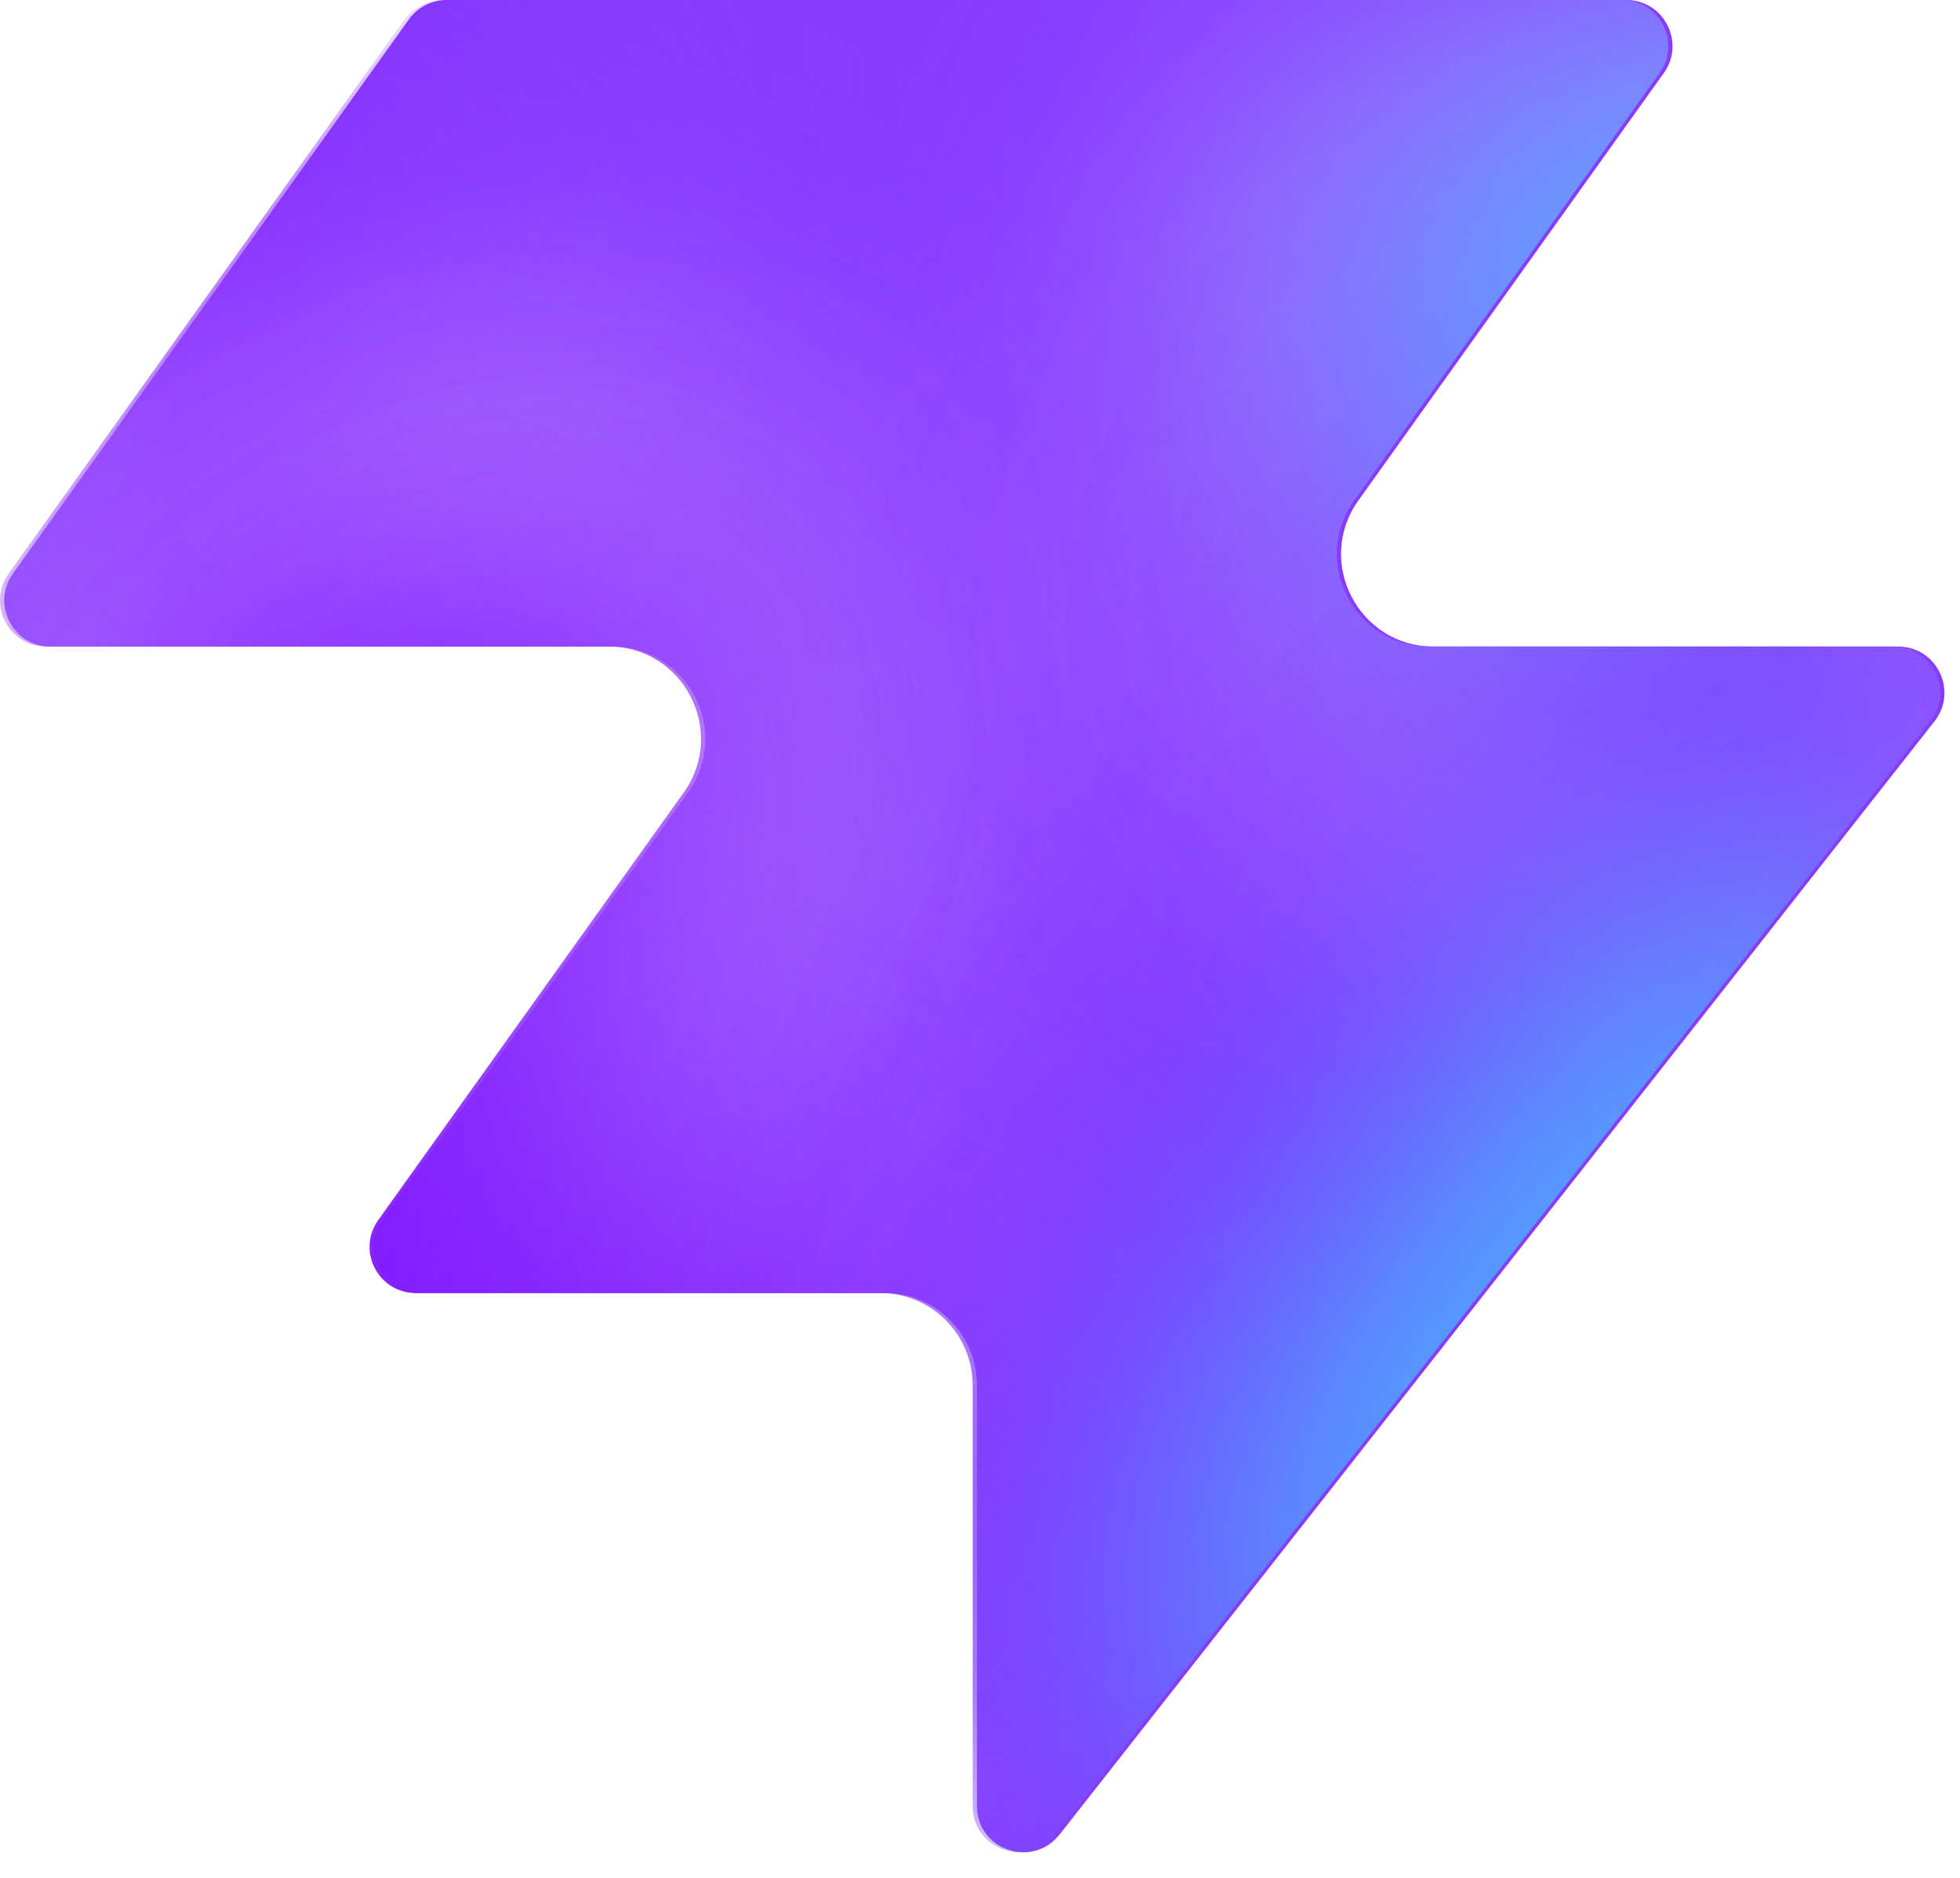
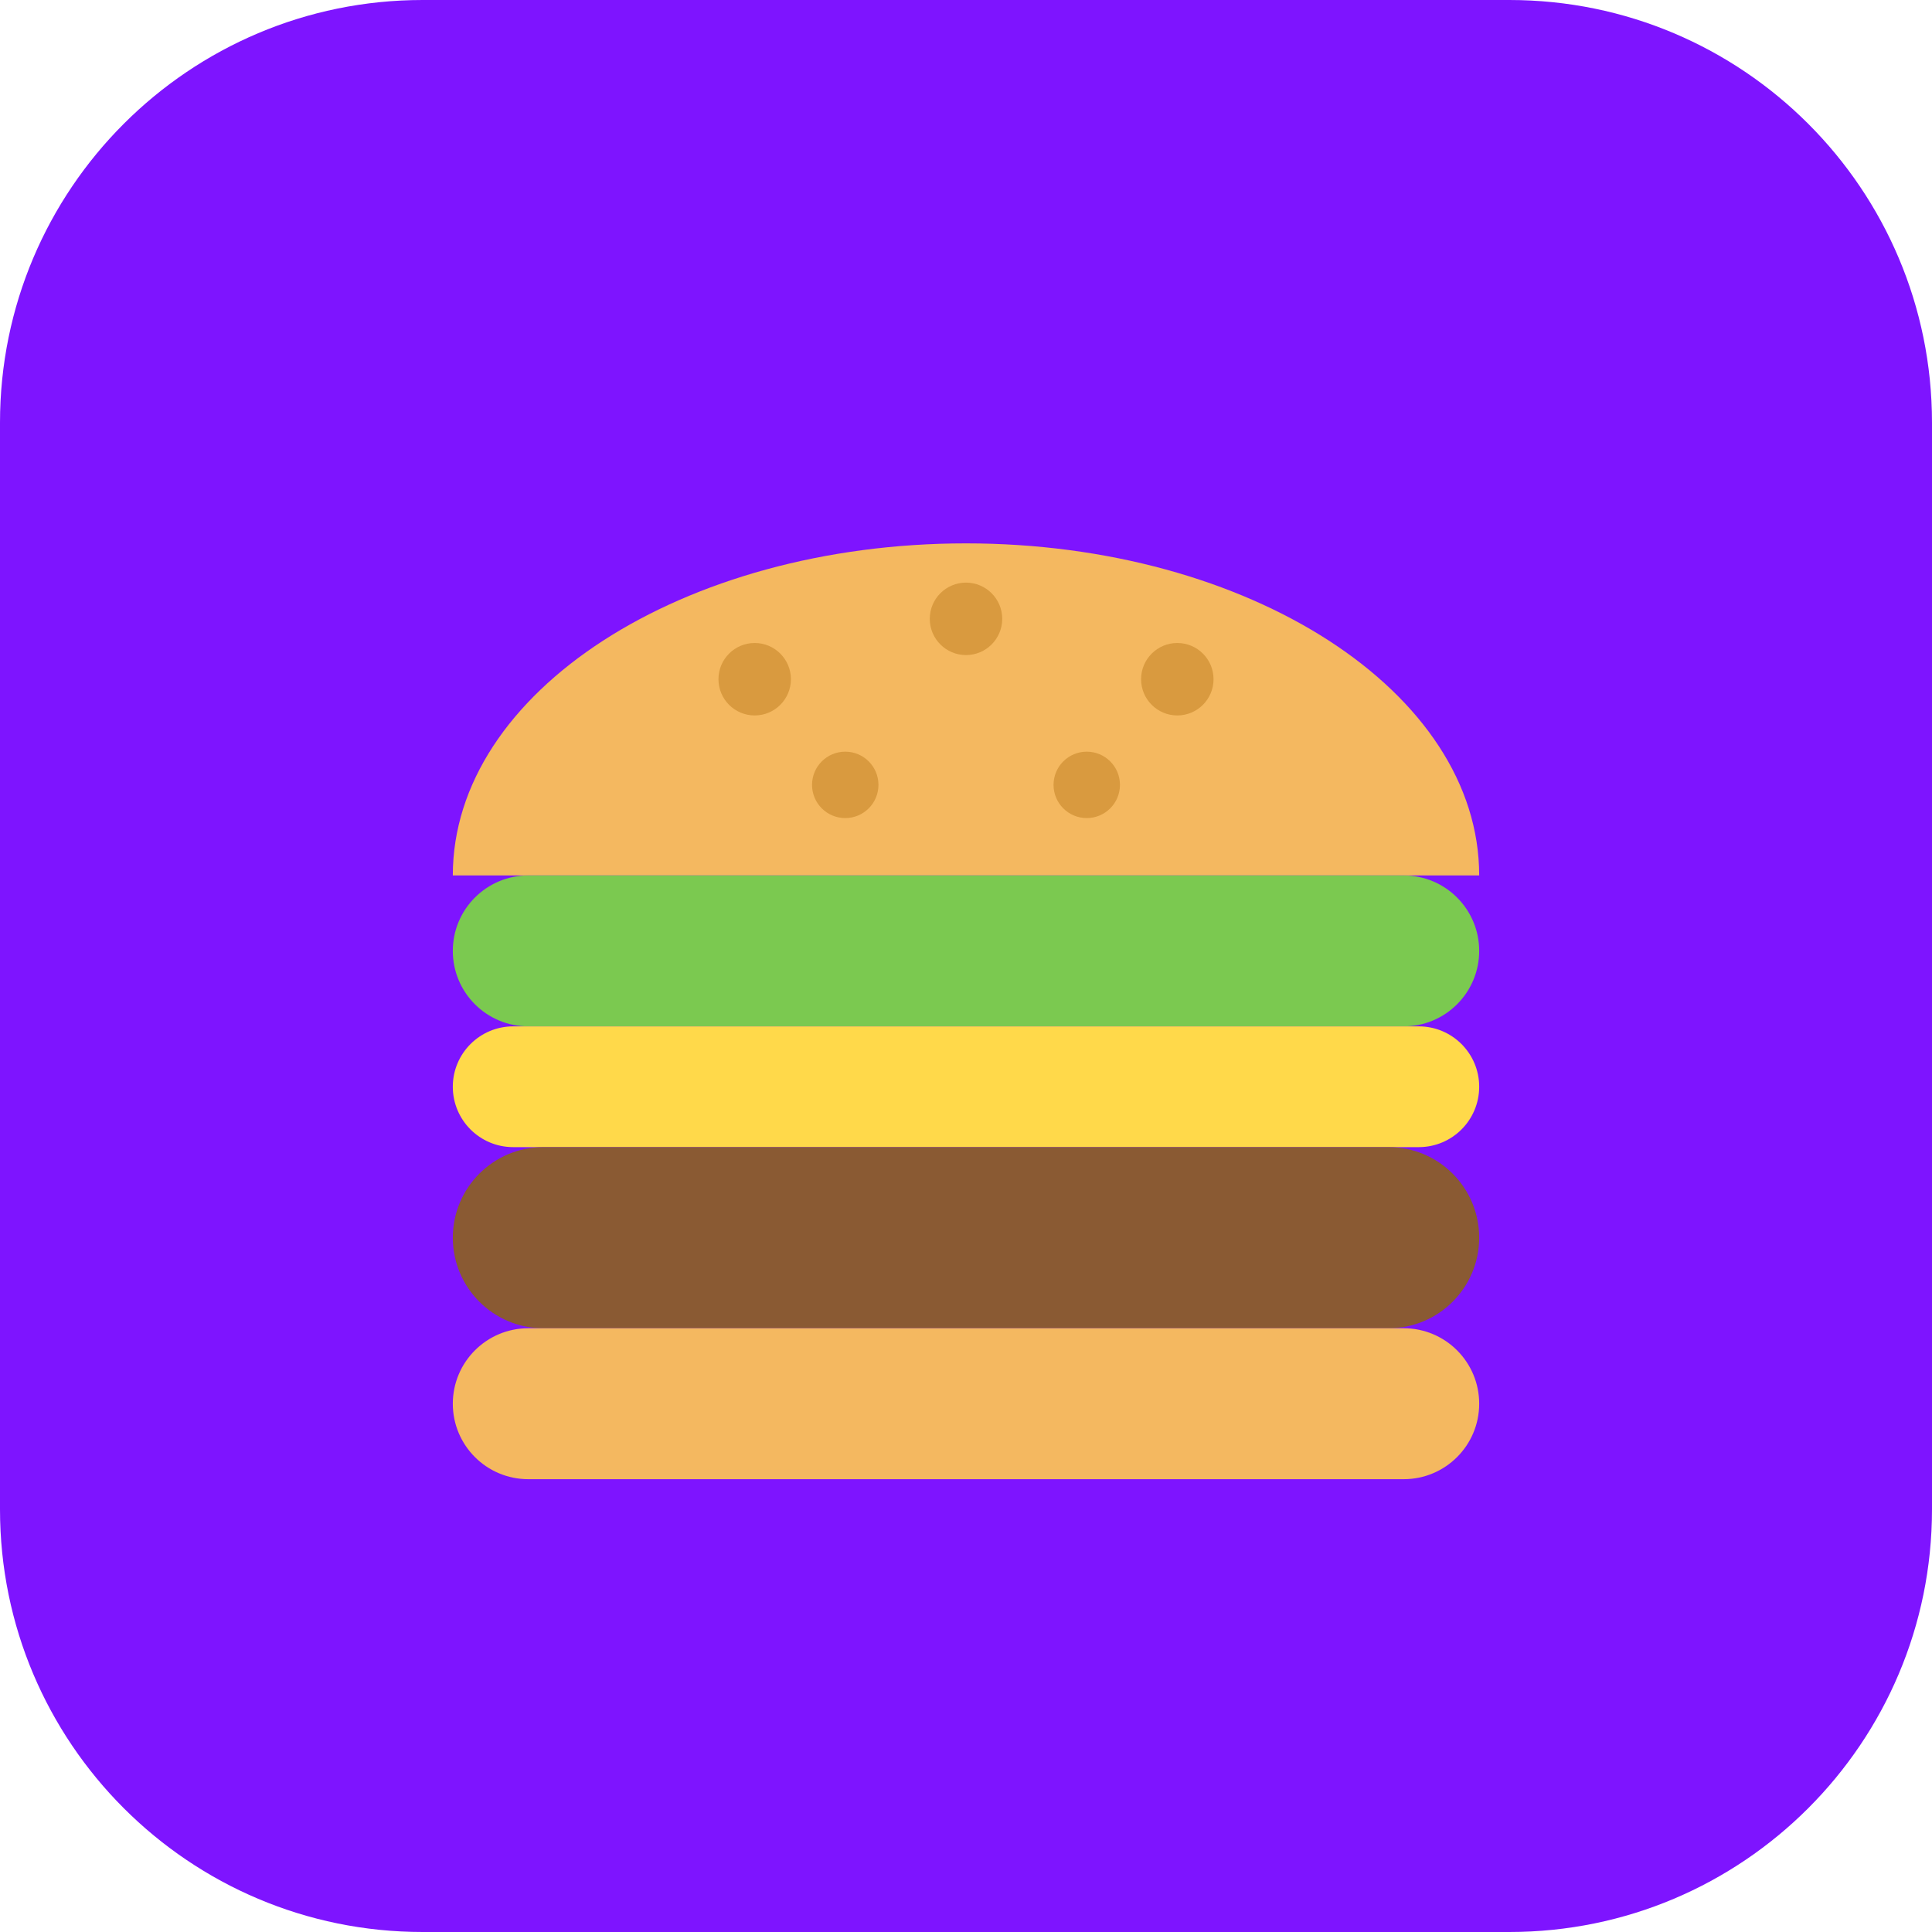
- <svg xmlns="http://www.w3.org/2000/svg" width="48" height="46" fill="none" viewBox="0 0 48 46">
-   <path fill="#863bff" d="M25.946 44.938c-.664.845-2.021.375-2.021-.698V33.937a2.26 2.26 0 0 0-2.262-2.262H10.287c-.92 0-1.456-1.04-.92-1.788l7.48-10.471c1.07-1.497 0-3.578-1.842-3.578H1.237c-.92 0-1.456-1.04-.92-1.788L10.013.474c.214-.297.556-.474.92-.474h28.894c.92 0 1.456 1.04.92 1.788l-7.48 10.471c-1.07 1.498 0 3.579 1.842 3.579h11.377c.943 0 1.473 1.088.89 1.83L25.947 44.94z" style="fill:#863bff;fill:color(display-p3 .525 .23 1);fill-opacity:1" />
-   <mask id="a" width="48" height="46" x="0" y="0" maskUnits="userSpaceOnUse" style="mask-type:alpha">
-     <path fill="#000" d="M25.842 44.938c-.664.844-2.021.375-2.021-.698V33.937a2.26 2.26 0 0 0-2.262-2.262H10.183c-.92 0-1.456-1.04-.92-1.788l7.48-10.471c1.07-1.498 0-3.579-1.842-3.579H1.133c-.92 0-1.456-1.04-.92-1.787L9.91.473c.214-.297.556-.474.92-.474h28.894c.92 0 1.456 1.04.92 1.788l-7.48 10.471c-1.07 1.498 0 3.578 1.842 3.578h11.377c.943 0 1.473 1.088.89 1.832L25.843 44.94z" style="fill:#000;fill-opacity:1" />
-   </mask>
-   <g mask="url(#a)">
-     <g filter="url(#b)">
-       <ellipse cx="5.508" cy="14.704" fill="#ede6ff" rx="5.508" ry="14.704" style="fill:#ede6ff;fill:color(display-p3 .927 .903 1);fill-opacity:1" transform="matrix(.00324 1 1 -.00324 -4.47 31.516)" />
-     </g>
-     <g filter="url(#c)">
-       <ellipse cx="10.399" cy="29.851" fill="#ede6ff" rx="10.399" ry="29.851" style="fill:#ede6ff;fill:color(display-p3 .927 .903 1);fill-opacity:1" transform="matrix(.00324 1 1 -.00324 -39.328 7.883)" />
-     </g>
-     <g filter="url(#d)">
-       <ellipse cx="5.508" cy="30.487" fill="#7e14ff" rx="5.508" ry="30.487" style="fill:#7e14ff;fill:color(display-p3 .492 .077 1);fill-opacity:1" transform="rotate(89.814 -25.913 -14.639)scale(1 -1)" />
-     </g>
-     <g filter="url(#e)">
-       <ellipse cx="5.508" cy="30.599" fill="#7e14ff" rx="5.508" ry="30.599" style="fill:#7e14ff;fill:color(display-p3 .492 .077 1);fill-opacity:1" transform="rotate(89.814 -32.644 -3.334)scale(1 -1)" />
-     </g>
-     <g filter="url(#f)">
-       <ellipse cx="5.508" cy="30.599" fill="#7e14ff" rx="5.508" ry="30.599" style="fill:#7e14ff;fill:color(display-p3 .492 .077 1);fill-opacity:1" transform="matrix(.00324 1 1 -.00324 -34.34 30.47)" />
-     </g>
-     <g filter="url(#g)">
-       <ellipse cx="14.072" cy="22.078" fill="#ede6ff" rx="14.072" ry="22.078" style="fill:#ede6ff;fill:color(display-p3 .927 .903 1);fill-opacity:1" transform="rotate(93.35 24.506 48.493)scale(-1 1)" />
-     </g>
-     <g filter="url(#h)">
-       <ellipse cx="3.47" cy="21.501" fill="#7e14ff" rx="3.47" ry="21.501" style="fill:#7e14ff;fill:color(display-p3 .492 .077 1);fill-opacity:1" transform="rotate(89.009 28.708 47.59)scale(-1 1)" />
-     </g>
-     <g filter="url(#i)">
-       <ellipse cx="3.47" cy="21.501" fill="#7e14ff" rx="3.47" ry="21.501" style="fill:#7e14ff;fill:color(display-p3 .492 .077 1);fill-opacity:1" transform="rotate(89.009 28.708 47.59)scale(-1 1)" />
-     </g>
-     <g filter="url(#j)">
-       <ellipse cx=".387" cy="8.972" fill="#7e14ff" rx="4.407" ry="29.108" style="fill:#7e14ff;fill:color(display-p3 .492 .077 1);fill-opacity:1" transform="rotate(39.51 .387 8.972)" />
-     </g>
-     <g filter="url(#k)">
-       <ellipse cx="47.523" cy="-6.092" fill="#7e14ff" rx="4.407" ry="29.108" style="fill:#7e14ff;fill:color(display-p3 .492 .077 1);fill-opacity:1" transform="rotate(37.892 47.523 -6.092)" />
-     </g>
-     <g filter="url(#l)">
-       <ellipse cx="41.412" cy="6.333" fill="#47bfff" rx="5.971" ry="9.665" style="fill:#47bfff;fill:color(display-p3 .28 .748 1);fill-opacity:1" transform="rotate(37.892 41.412 6.333)" />
-     </g>
-     <g filter="url(#m)">
-       <ellipse cx="-1.879" cy="38.332" fill="#7e14ff" rx="4.407" ry="29.108" style="fill:#7e14ff;fill:color(display-p3 .492 .077 1);fill-opacity:1" transform="rotate(37.892 -1.88 38.332)" />
-     </g>
-     <g filter="url(#n)">
-       <ellipse cx="-1.879" cy="38.332" fill="#7e14ff" rx="4.407" ry="29.108" style="fill:#7e14ff;fill:color(display-p3 .492 .077 1);fill-opacity:1" transform="rotate(37.892 -1.88 38.332)" />
-     </g>
-     <g filter="url(#o)">
-       <ellipse cx="35.651" cy="29.907" fill="#7e14ff" rx="4.407" ry="29.108" style="fill:#7e14ff;fill:color(display-p3 .492 .077 1);fill-opacity:1" transform="rotate(37.892 35.651 29.907)" />
-     </g>
-     <g filter="url(#p)">
-       <ellipse cx="38.418" cy="32.4" fill="#47bfff" rx="5.971" ry="15.297" style="fill:#47bfff;fill:color(display-p3 .28 .748 1);fill-opacity:1" transform="rotate(37.892 38.418 32.4)" />
-     </g>
+ <svg xmlns="http://www.w3.org/2000/svg" viewBox="0 0 64 64">
+   <rect width="64" height="64" rx="14" fill="#7e14ff" />
+   <path d="M15 29a17 11 0 0 1 34 0z" fill="#f4b860" />
+   <g fill="#d99a3f">
+     <circle cx="25" cy="22.5" r="1.2" />
+     <circle cx="32" cy="20.5" r="1.2" />
+     <circle cx="39" cy="22.5" r="1.2" />
+     <circle cx="28" cy="26" r="1.1" />
+     <circle cx="36" cy="26" r="1.1" />
  </g>
-   <defs>
-     <filter id="b" width="60.045" height="41.654" x="-19.77" y="16.149" color-interpolation-filters="sRGB" filterUnits="userSpaceOnUse">
-       <feFlood flood-opacity="0" result="BackgroundImageFix" />
-       <feBlend in="SourceGraphic" in2="BackgroundImageFix" result="shape" />
-       <feGaussianBlur result="effect1_foregroundBlur_2002_17158" stdDeviation="7.659" />
-     </filter>
-     <filter id="c" width="90.34" height="51.437" x="-54.613" y="-7.533" color-interpolation-filters="sRGB" filterUnits="userSpaceOnUse">
-       <feFlood flood-opacity="0" result="BackgroundImageFix" />
-       <feBlend in="SourceGraphic" in2="BackgroundImageFix" result="shape" />
-       <feGaussianBlur result="effect1_foregroundBlur_2002_17158" stdDeviation="7.659" />
-     </filter>
-     <filter id="d" width="79.355" height="29.4" x="-49.64" y="2.03" color-interpolation-filters="sRGB" filterUnits="userSpaceOnUse">
-       <feFlood flood-opacity="0" result="BackgroundImageFix" />
-       <feBlend in="SourceGraphic" in2="BackgroundImageFix" result="shape" />
-       <feGaussianBlur result="effect1_foregroundBlur_2002_17158" stdDeviation="4.596" />
-     </filter>
-     <filter id="e" width="79.579" height="29.4" x="-45.045" y="20.029" color-interpolation-filters="sRGB" filterUnits="userSpaceOnUse">
-       <feFlood flood-opacity="0" result="BackgroundImageFix" />
-       <feBlend in="SourceGraphic" in2="BackgroundImageFix" result="shape" />
-       <feGaussianBlur result="effect1_foregroundBlur_2002_17158" stdDeviation="4.596" />
-     </filter>
-     <filter id="f" width="79.579" height="29.4" x="-43.513" y="21.178" color-interpolation-filters="sRGB" filterUnits="userSpaceOnUse">
-       <feFlood flood-opacity="0" result="BackgroundImageFix" />
-       <feBlend in="SourceGraphic" in2="BackgroundImageFix" result="shape" />
-       <feGaussianBlur result="effect1_foregroundBlur_2002_17158" stdDeviation="4.596" />
-     </filter>
-     <filter id="g" width="74.749" height="58.852" x="15.756" y="-17.901" color-interpolation-filters="sRGB" filterUnits="userSpaceOnUse">
-       <feFlood flood-opacity="0" result="BackgroundImageFix" />
-       <feBlend in="SourceGraphic" in2="BackgroundImageFix" result="shape" />
-       <feGaussianBlur result="effect1_foregroundBlur_2002_17158" stdDeviation="7.659" />
-     </filter>
-     <filter id="h" width="61.377" height="25.362" x="23.548" y="2.284" color-interpolation-filters="sRGB" filterUnits="userSpaceOnUse">
-       <feFlood flood-opacity="0" result="BackgroundImageFix" />
-       <feBlend in="SourceGraphic" in2="BackgroundImageFix" result="shape" />
-       <feGaussianBlur result="effect1_foregroundBlur_2002_17158" stdDeviation="4.596" />
-     </filter>
-     <filter id="i" width="61.377" height="25.362" x="23.548" y="2.284" color-interpolation-filters="sRGB" filterUnits="userSpaceOnUse">
-       <feFlood flood-opacity="0" result="BackgroundImageFix" />
-       <feBlend in="SourceGraphic" in2="BackgroundImageFix" result="shape" />
-       <feGaussianBlur result="effect1_foregroundBlur_2002_17158" stdDeviation="4.596" />
-     </filter>
-     <filter id="j" width="56.045" height="63.649" x="-27.636" y="-22.853" color-interpolation-filters="sRGB" filterUnits="userSpaceOnUse">
-       <feFlood flood-opacity="0" result="BackgroundImageFix" />
-       <feBlend in="SourceGraphic" in2="BackgroundImageFix" result="shape" />
-       <feGaussianBlur result="effect1_foregroundBlur_2002_17158" stdDeviation="4.596" />
-     </filter>
-     <filter id="k" width="54.814" height="64.646" x="20.116" y="-38.415" color-interpolation-filters="sRGB" filterUnits="userSpaceOnUse">
-       <feFlood flood-opacity="0" result="BackgroundImageFix" />
-       <feBlend in="SourceGraphic" in2="BackgroundImageFix" result="shape" />
-       <feGaussianBlur result="effect1_foregroundBlur_2002_17158" stdDeviation="4.596" />
-     </filter>
-     <filter id="l" width="33.541" height="35.313" x="24.641" y="-11.323" color-interpolation-filters="sRGB" filterUnits="userSpaceOnUse">
-       <feFlood flood-opacity="0" result="BackgroundImageFix" />
-       <feBlend in="SourceGraphic" in2="BackgroundImageFix" result="shape" />
-       <feGaussianBlur result="effect1_foregroundBlur_2002_17158" stdDeviation="4.596" />
-     </filter>
-     <filter id="m" width="54.814" height="64.646" x="-29.286" y="6.009" color-interpolation-filters="sRGB" filterUnits="userSpaceOnUse">
-       <feFlood flood-opacity="0" result="BackgroundImageFix" />
-       <feBlend in="SourceGraphic" in2="BackgroundImageFix" result="shape" />
-       <feGaussianBlur result="effect1_foregroundBlur_2002_17158" stdDeviation="4.596" />
-     </filter>
-     <filter id="n" width="54.814" height="64.646" x="-29.286" y="6.009" color-interpolation-filters="sRGB" filterUnits="userSpaceOnUse">
-       <feFlood flood-opacity="0" result="BackgroundImageFix" />
-       <feBlend in="SourceGraphic" in2="BackgroundImageFix" result="shape" />
-       <feGaussianBlur result="effect1_foregroundBlur_2002_17158" stdDeviation="4.596" />
-     </filter>
-     <filter id="o" width="54.814" height="64.646" x="8.244" y="-2.416" color-interpolation-filters="sRGB" filterUnits="userSpaceOnUse">
-       <feFlood flood-opacity="0" result="BackgroundImageFix" />
-       <feBlend in="SourceGraphic" in2="BackgroundImageFix" result="shape" />
-       <feGaussianBlur result="effect1_foregroundBlur_2002_17158" stdDeviation="4.596" />
-     </filter>
-     <filter id="p" width="39.409" height="43.623" x="18.713" y="10.588" color-interpolation-filters="sRGB" filterUnits="userSpaceOnUse">
-       <feFlood flood-opacity="0" result="BackgroundImageFix" />
-       <feBlend in="SourceGraphic" in2="BackgroundImageFix" result="shape" />
-       <feGaussianBlur result="effect1_foregroundBlur_2002_17158" stdDeviation="4.596" />
-     </filter>
-   </defs>
+   <rect x="15" y="29" width="34" height="5" rx="2.5" fill="#7bc950" />
+   <rect x="15" y="34" width="34" height="4" rx="2" fill="#ffd94a" />
+   <rect x="15" y="38" width="34" height="6" rx="3" fill="#8a5a33" />
+   <rect x="15" y="44" width="34" height="5" rx="2.5" fill="#f4b860" />
</svg>
